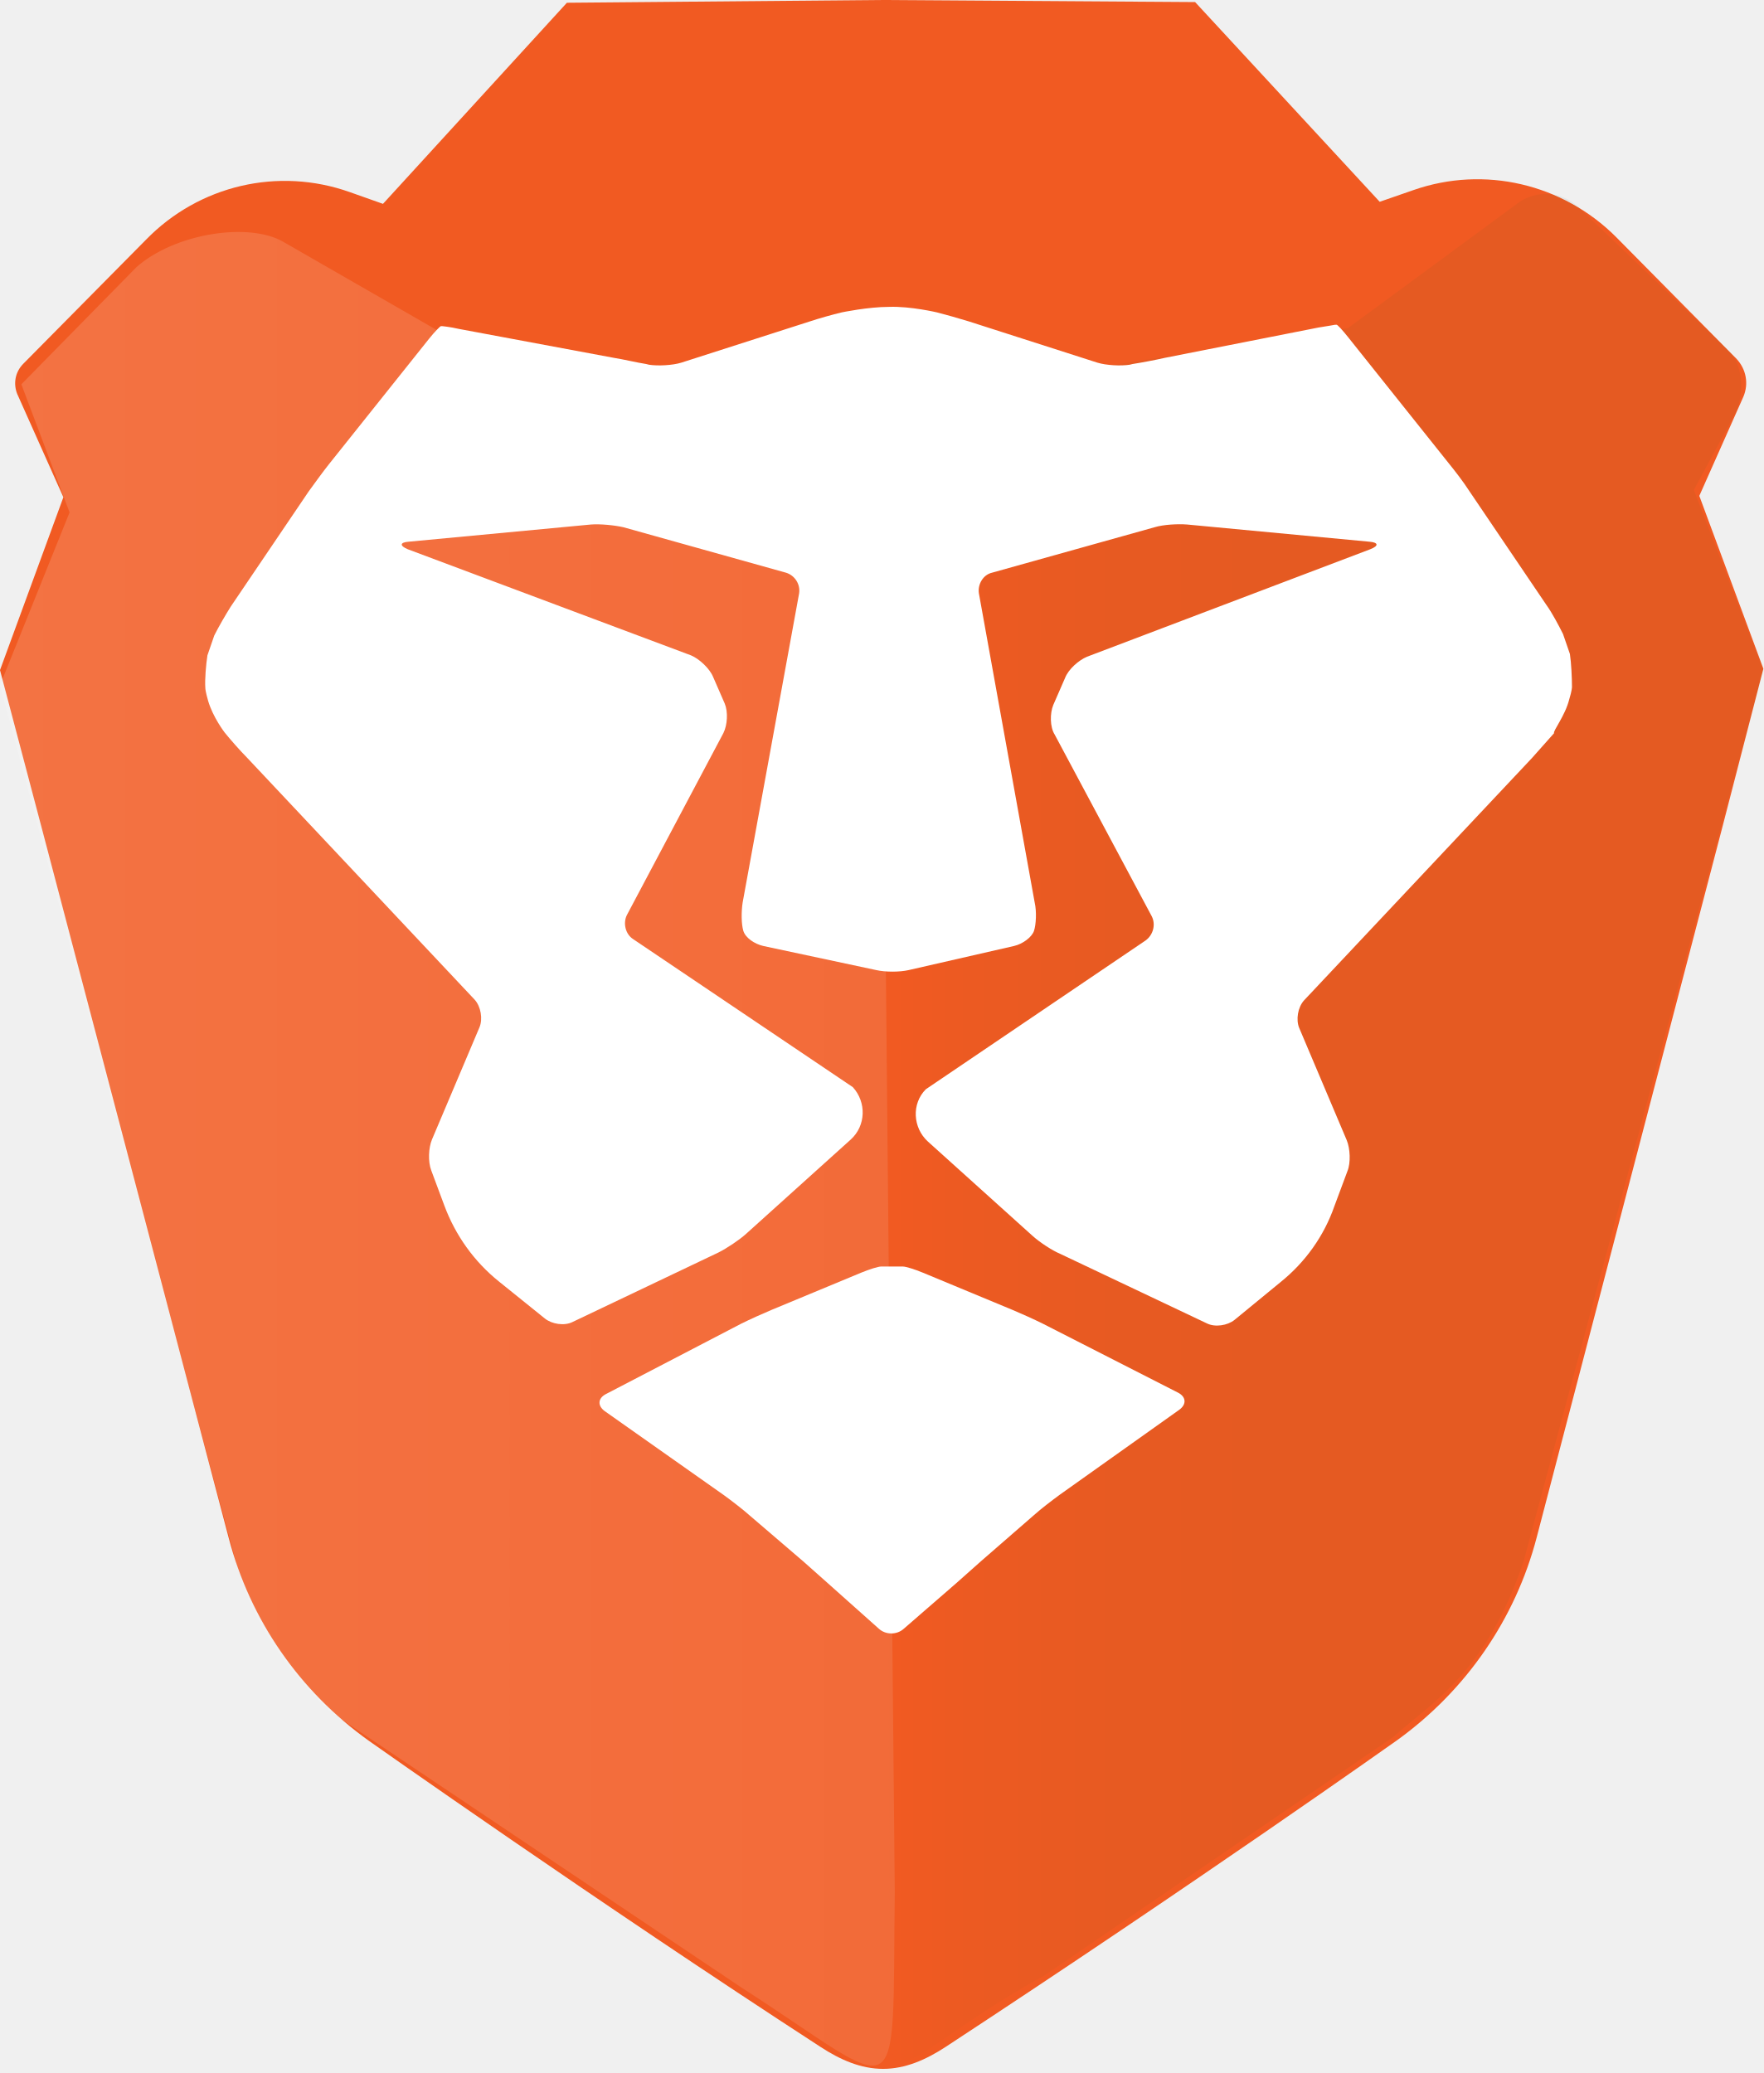
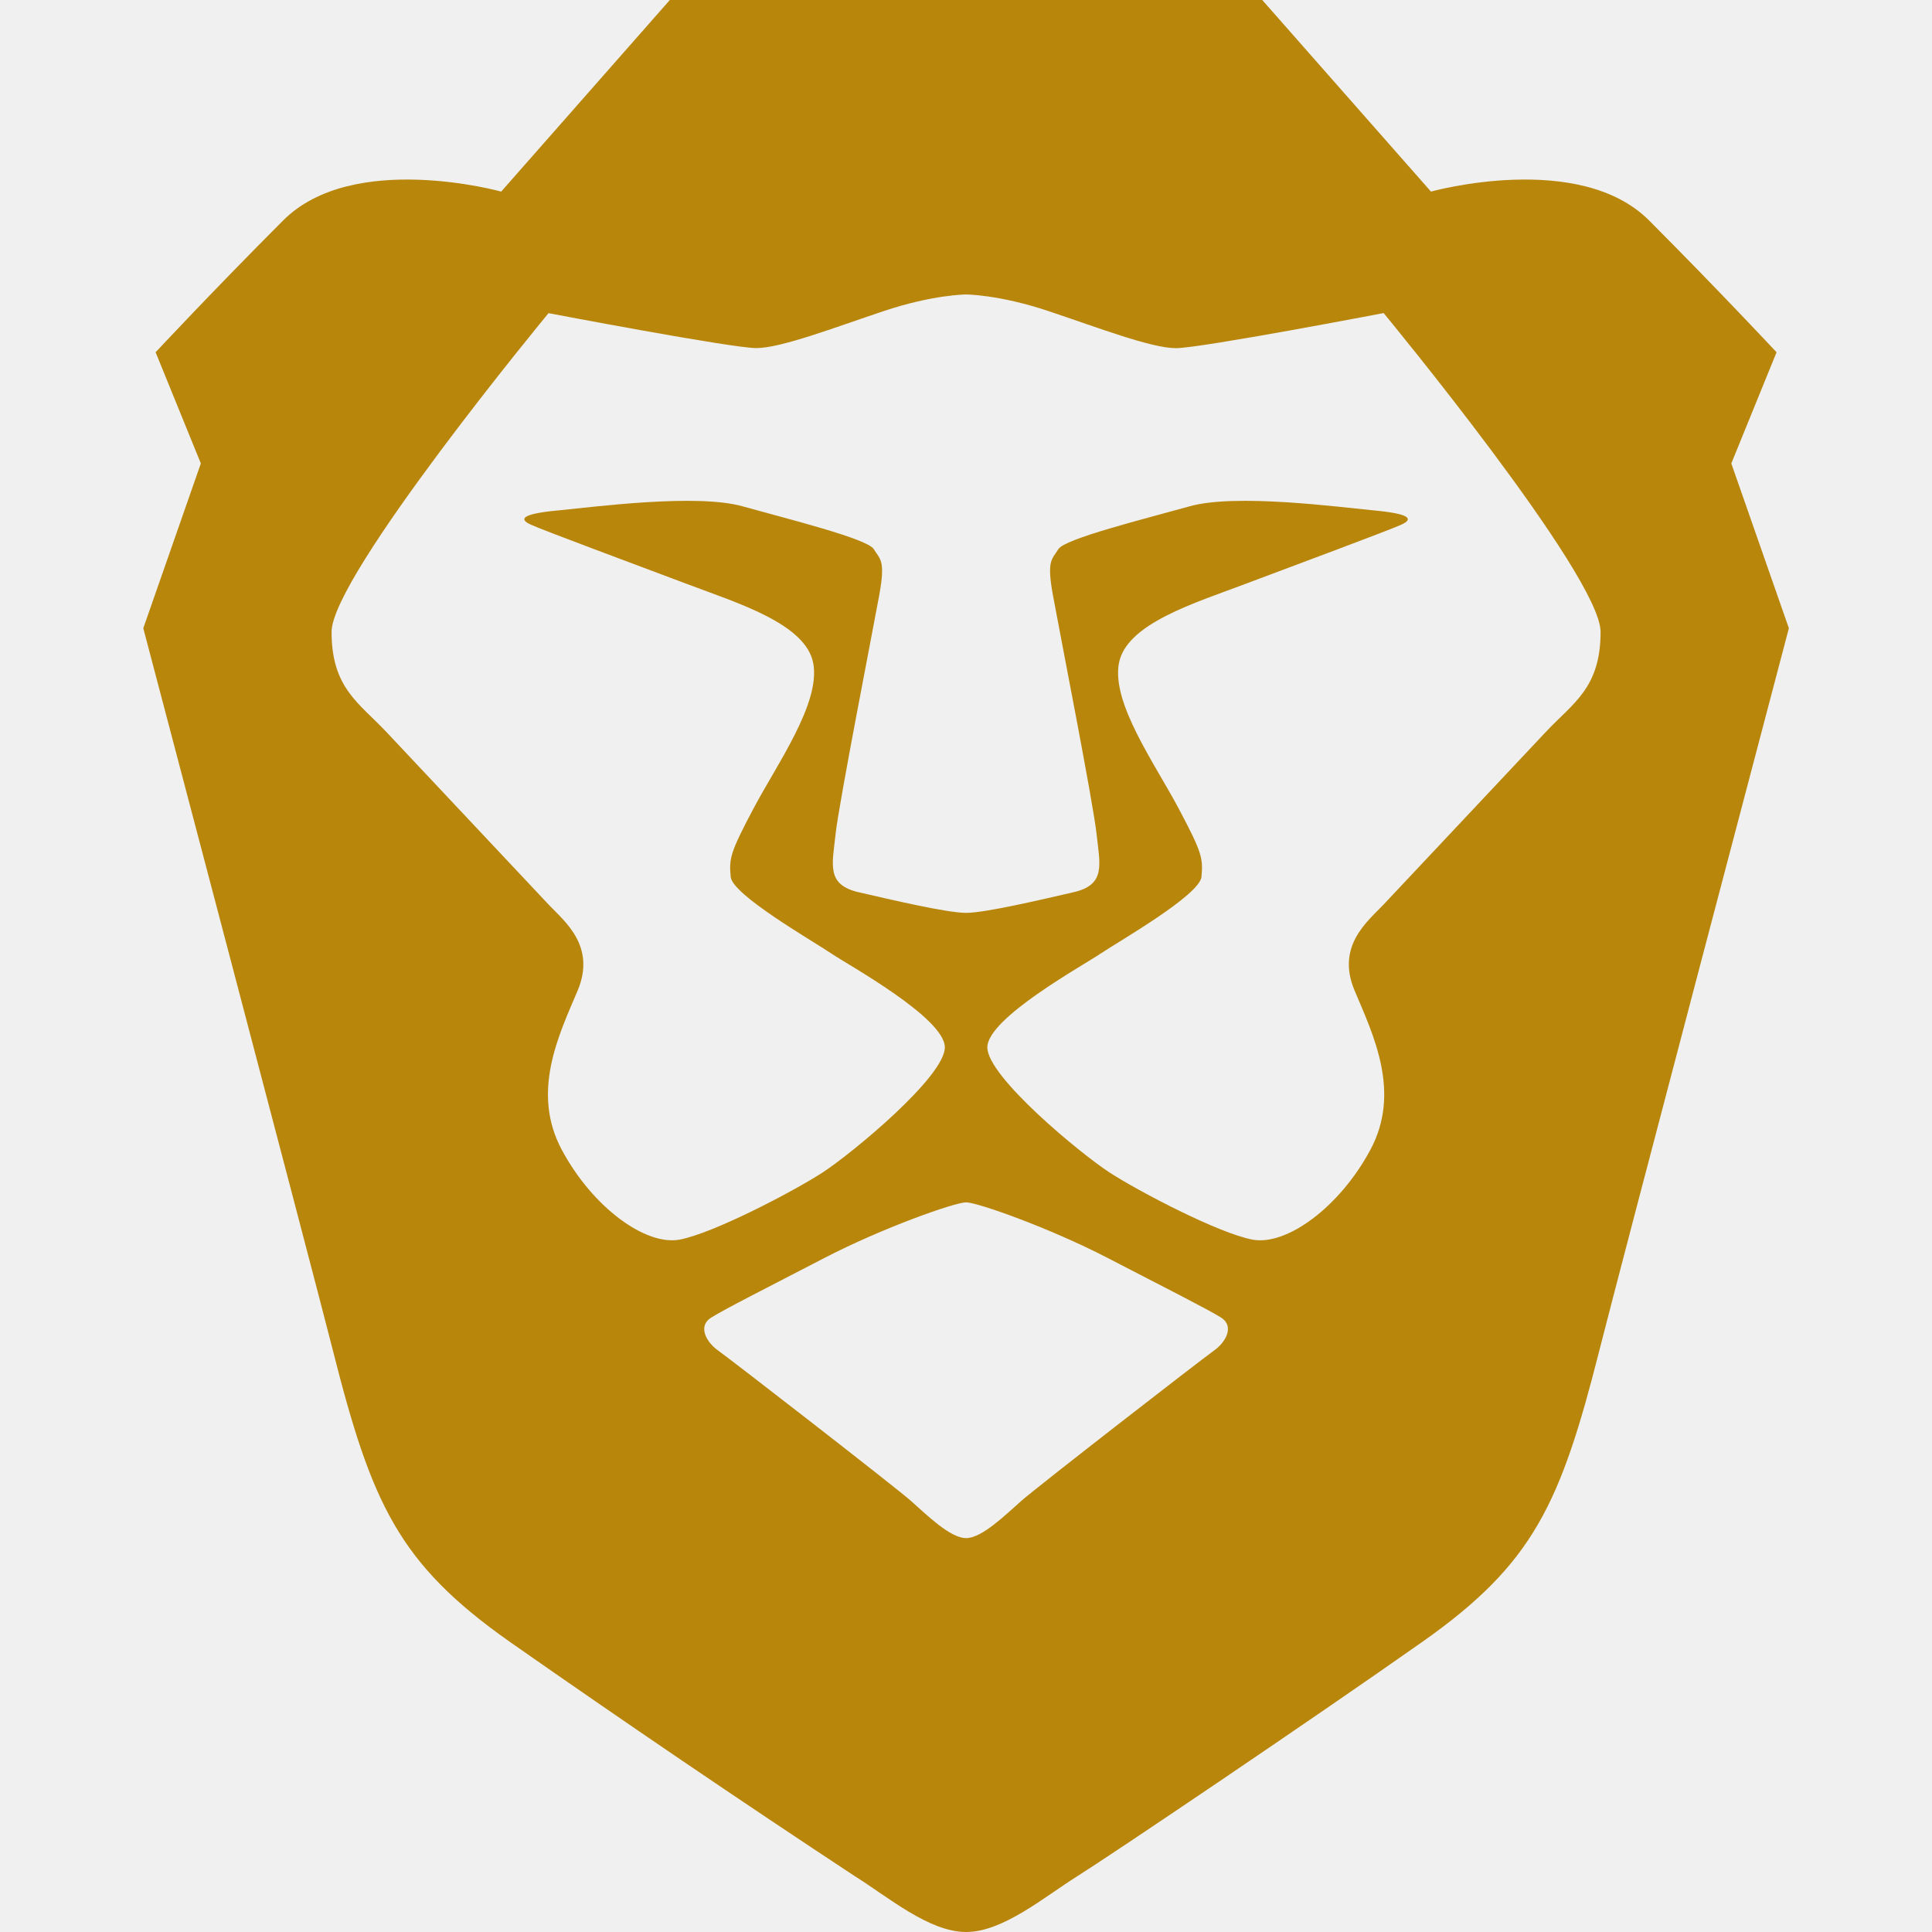
- <svg xmlns="http://www.w3.org/2000/svg" width="256px" height="301px" viewBox="0 0 256 301" version="1.1" preserveAspectRatio="xMidYMid">
-   <defs>
-     <linearGradient x1="0%" y1="50.018%" x2="100.097%" y2="50.018%" id="linearGradient-1">
-       <stop stop-color="#FFFFFF" offset="0%" />
-       <stop stop-color="#FFFFFF" stop-opacity="0.958" offset="14.13%" />
-       <stop stop-color="#FFFFFF" stop-opacity="0.7" offset="100%" />
-     </linearGradient>
-     <linearGradient x1="-0.039%" y1="49.982%" x2="100%" y2="49.982%" id="linearGradient-2">
-       <stop stop-color="#F1F1F2" offset="0%" />
-       <stop stop-color="#E4E5E6" offset="9.191%" />
-       <stop stop-color="#D9DADB" offset="23.57%" />
-       <stop stop-color="#D2D4D5" offset="43.8%" />
-       <stop stop-color="#D0D2D3" offset="100%" />
-     </linearGradient>
-   </defs>
-   <g>
-     <path d="M256,97.1 L246.7,72 L253.1,57.6 C253.9,55.7 253.5,53.6 252.1,52.1 L234.6,34.4 C226.9,26.7 215.5,24 205.2,27.6 L200.3,29.3 L173.5,0.3 L128.2,0 L127.9,0 L82.3,0.4 L55.6,29.6 L50.8,27.9 C40.4,24.2 28.9,26.9 21.2,34.8 L3.4,52.8 C2.2,54 1.9,55.7 2.5,57.2 L9.2,72.2 L0,97.3 L6,120 L33.2,223.3 C36.3,235.2 43.5,245.6 53.6,252.8 C53.6,252.8 86.6,276.1 119.1,297.2 C122,299.1 125,300.4 128.2,300.4 C131.4,300.4 134.4,299.1 137.3,297.2 C173.9,273.2 202.8,252.7 202.8,252.7 C212.8,245.5 220,235.1 223.1,223.2 L250.1,119.9 L256,97.1 Z" fill="#F15A22" />
-     <path d="M34.5,227.7 L0,99.5 L10.1,74.4 L3.1,55.8 L19.8,38.8 C25.3,33.9 36.1,32.2 41.1,35.1 L67.2,50.1 L101.2,58 L127.7,47 L129.9,274.7 C129.5,307.5 131.6,304 107.5,288.5 L48,248.6 C41.6,242.5 36.7,235.6 34.5,227.7 Z" fill="url(#linearGradient-1)" opacity="0.15" style="mix-blend-mode: lighten;" />
-     <path d="M202.2,252.246 L151.6,286.846 C137.5,294.546 130.7,302.146 129.6,298.446 C128.7,295.546 129.4,287.046 129.1,273.846 L128.5,51.146 C128.6,48.946 130.1,45.246 132.7,45.646 L158.5,53.446 L195.7,47.646 L220.3,29.546 C222.9,27.546 226.7,27.746 229.1,30.046 L251.1,51.046 C253.1,53.146 253.2,57.246 252,59.846 L245.9,71.146 L256,97.246 L221.2,226.646 C215.8,242.746 208.2,246.946 202.2,252.246 Z" fill="url(#linearGradient-2)" opacity="0.4" style="mix-blend-mode: darken;" />
-     <path d="M134,184.801 C132.8,184.301 131.5,183.901 131.1,183.901 L129.5,183.901 L127.9,183.901 C127.5,183.901 126.2,184.301 125,184.801 L112,190.201 C110.8,190.701 108.8,191.601 107.6,192.201 L88,202.401 C86.8,203.001 86.7,204.101 87.8,204.901 L105.1,217.101 C106.2,217.901 107.9,219.201 108.9,220.101 L116.6,226.701 C117.6,227.601 119.2,229.001 120.2,229.901 L127.6,236.501 C128.6,237.401 130.2,237.401 131.2,236.501 L138.8,229.901 C139.8,229.001 141.4,227.601 142.4,226.701 L150.1,220.001 C151.1,219.101 152.8,217.801 153.9,217.001 L171.2,204.701 C172.3,203.901 172.2,202.801 171,202.201 L151.4,192.201 C150.2,191.601 148.2,190.701 147,190.201 L134,184.801 Z" fill="#FFFFFF" />
-     <path d="M227.813,101.557 C228.213,100.257 228.213,99.757 228.213,99.757 C228.213,98.457 228.113,96.257 227.913,94.957 L226.913,92.057 C226.313,90.857 225.313,88.957 224.513,87.857 L213.213,71.157 C212.513,70.057 211.213,68.357 210.313,67.257 L195.713,48.957 C194.913,47.957 194.113,47.057 194.013,47.157 L193.813,47.157 C193.813,47.157 192.713,47.357 191.413,47.557 L169.113,51.957 C167.813,52.257 165.713,52.657 164.413,52.857 L164.013,52.957 C162.713,53.157 160.613,53.057 159.313,52.657 L140.613,46.657 C139.313,46.257 137.213,45.657 136.013,45.357 C136.013,45.357 132.213,44.457 129.113,44.557 C126.013,44.557 122.213,45.357 122.213,45.357 C120.913,45.657 118.813,46.257 117.613,46.657 L98.913,52.657 C97.613,53.057 95.513,53.157 94.213,52.957 L93.813,52.857 C92.513,52.657 90.413,52.157 89.113,51.957 L66.613,47.757 C65.313,47.457 64.213,47.357 64.213,47.357 L64.013,47.357 C63.913,47.357 63.113,48.157 62.313,49.157 L47.713,67.457 C46.913,68.457 45.613,70.257 44.813,71.357 L33.513,88.057 C32.813,89.157 31.713,91.057 31.113,92.257 L30.113,95.157 C29.913,96.457 29.713,98.657 29.813,99.957 C29.813,99.957 29.813,100.357 30.213,101.757 C30.913,104.157 32.613,106.357 32.613,106.357 C33.413,107.357 34.913,109.057 35.813,109.957 L68.913,145.157 C69.813,146.157 70.113,147.957 69.613,149.157 L62.713,165.457 C62.213,166.657 62.113,168.657 62.613,169.957 L64.513,175.057 C66.113,179.357 68.813,183.157 72.413,186.057 L79.113,191.457 C80.113,192.257 81.913,192.557 83.113,191.957 L104.313,181.857 C105.513,181.257 107.313,180.057 108.313,179.157 L123.513,165.457 C125.713,163.457 125.813,160.057 123.813,157.857 L91.913,136.357 C90.813,135.657 90.413,134.057 91.013,132.857 L105.013,106.457 C105.613,105.257 105.713,103.357 105.213,102.157 L103.513,98.257 C103.013,97.057 101.513,95.657 100.313,95.157 L59.213,79.757 C58.013,79.257 58.013,78.757 59.313,78.657 L85.813,76.157 C87.113,76.057 89.213,76.257 90.513,76.557 L114.113,83.157 C115.413,83.557 116.213,84.857 116.013,86.157 L107.813,131.057 C107.613,132.357 107.613,134.157 107.913,135.157 C108.213,136.157 109.513,137.057 110.813,137.357 L127.213,140.857 C128.513,141.157 130.613,141.157 131.913,140.857 L147.213,137.357 C148.513,137.057 149.813,136.057 150.113,135.157 C150.413,134.257 150.513,132.357 150.213,131.057 L142.113,86.157 C141.913,84.857 142.713,83.457 144.013,83.157 L167.613,76.557 C168.913,76.157 171.013,76.057 172.313,76.157 L198.813,78.657 C200.113,78.757 200.213,79.257 198.913,79.757 L157.813,95.357 C156.613,95.857 155.113,97.157 154.613,98.457 L152.913,102.357 C152.413,103.557 152.413,105.557 153.113,106.657 L167.213,133.057 C167.813,134.257 167.413,135.757 166.313,136.557 L134.413,158.157 C132.313,160.257 132.513,163.757 134.713,165.757 L149.913,179.457 C150.913,180.357 152.713,181.557 153.913,182.057 L175.213,192.157 C176.413,192.757 178.213,192.457 179.213,191.657 L185.913,186.157 C189.513,183.257 192.213,179.457 193.713,175.157 L195.613,170.057 C196.113,168.857 196.013,166.757 195.513,165.557 L188.613,149.257 C188.113,148.057 188.413,146.257 189.313,145.257 L222.413,110.057 C223.313,109.057 224.713,107.457 225.613,106.457 C225.413,106.157 227.213,103.957 227.813,101.557 Z" fill="#FFFFFF" />
-   </g>
+ <svg xmlns="http://www.w3.org/2000/svg" fill="#B8860B" role="img" viewBox="0 0 24 24">
+   <path d="M15.68 0l2.096 2.38s1.84-.512 2.709.358c.868.87 1.584 1.638 1.584 1.638l-.562 1.381.715 2.047s-2.104 7.98-2.35 8.955c-.486 1.919-.818 2.66-2.198 3.633-1.38.972-3.884 2.66-4.293 2.916-.409.256-.92.692-1.38.692-.46 0-.97-.436-1.38-.692a185.796 185.796 0 01-4.293-2.916c-1.38-.973-1.712-1.714-2.197-3.633-.247-.975-2.351-8.955-2.351-8.955l.715-2.047-.562-1.381s.716-.768 1.585-1.638c.868-.87 2.708-.358 2.708-.358L8.321 0h7.36zm-3.679 14.936c-.14 0-1.038.317-1.758.69-.72.373-1.242.637-1.409.742-.167.104-.065.301.087.409.152.107 2.194 1.69 2.393 1.866.198.175.489.464.687.464.198 0 .49-.29.688-.464.198-.175 2.24-1.759 2.392-1.866.152-.108.254-.305.087-.41-.167-.104-.689-.368-1.41-.741-.72-.373-1.617-.69-1.757-.69zm0-11.278s-.409.001-1.022.206-1.278.46-1.584.46c-.307 0-2.581-.434-2.581-.434S4.119 7.152 4.119 7.849c0 .697.339.881.68 1.243l2.02 2.149c.192.203.59.511.356 1.066-.235.555-.58 1.26-.196 1.977.384.716 1.042 1.194 1.464 1.115.421-.08 1.412-.598 1.776-.834.364-.237 1.518-1.19 1.518-1.554 0-.365-1.193-1.02-1.413-1.168-.22-.15-1.226-.725-1.247-.95-.02-.227-.012-.293.284-.851.297-.559.831-1.304.742-1.8-.089-.495-.95-.753-1.565-.986-.615-.232-1.799-.671-1.947-.74-.148-.068-.11-.133.339-.175.448-.043 1.719-.212 2.292-.052.573.16 1.552.403 1.632.532.079.13.149.134.067.579-.081.445-.5 2.581-.541 2.96-.04.38-.12.63.288.724.409.094 1.097.256 1.333.256s.924-.162 1.333-.256c.408-.093.329-.344.288-.723-.04-.38-.46-2.516-.541-2.961-.082-.445-.012-.45.067-.579.08-.129 1.059-.372 1.632-.532.573-.16 1.845.009 2.292.052.449.042.487.107.339.175-.148.069-1.332.508-1.947.74-.615.233-1.476.49-1.565.986-.09.496.445 1.241.742 1.8.297.558.304.624.284.85-.02.226-1.026.802-1.247.95-.22.15-1.413.804-1.413 1.169 0 .364 1.154 1.317 1.518 1.554.364.236 1.355.755 1.776.834.422.079 1.08-.4 1.464-1.115.384-.716.039-1.422-.195-1.977-.235-.555.163-.863.355-1.066l2.02-2.149c.341-.362.68-.546.68-1.243 0-.697-2.695-3.96-2.695-3.96s-2.274.436-2.58.436c-.307 0-.972-.256-1.585-.461-.613-.205-1.022-.206-1.022-.206z" />
</svg>
